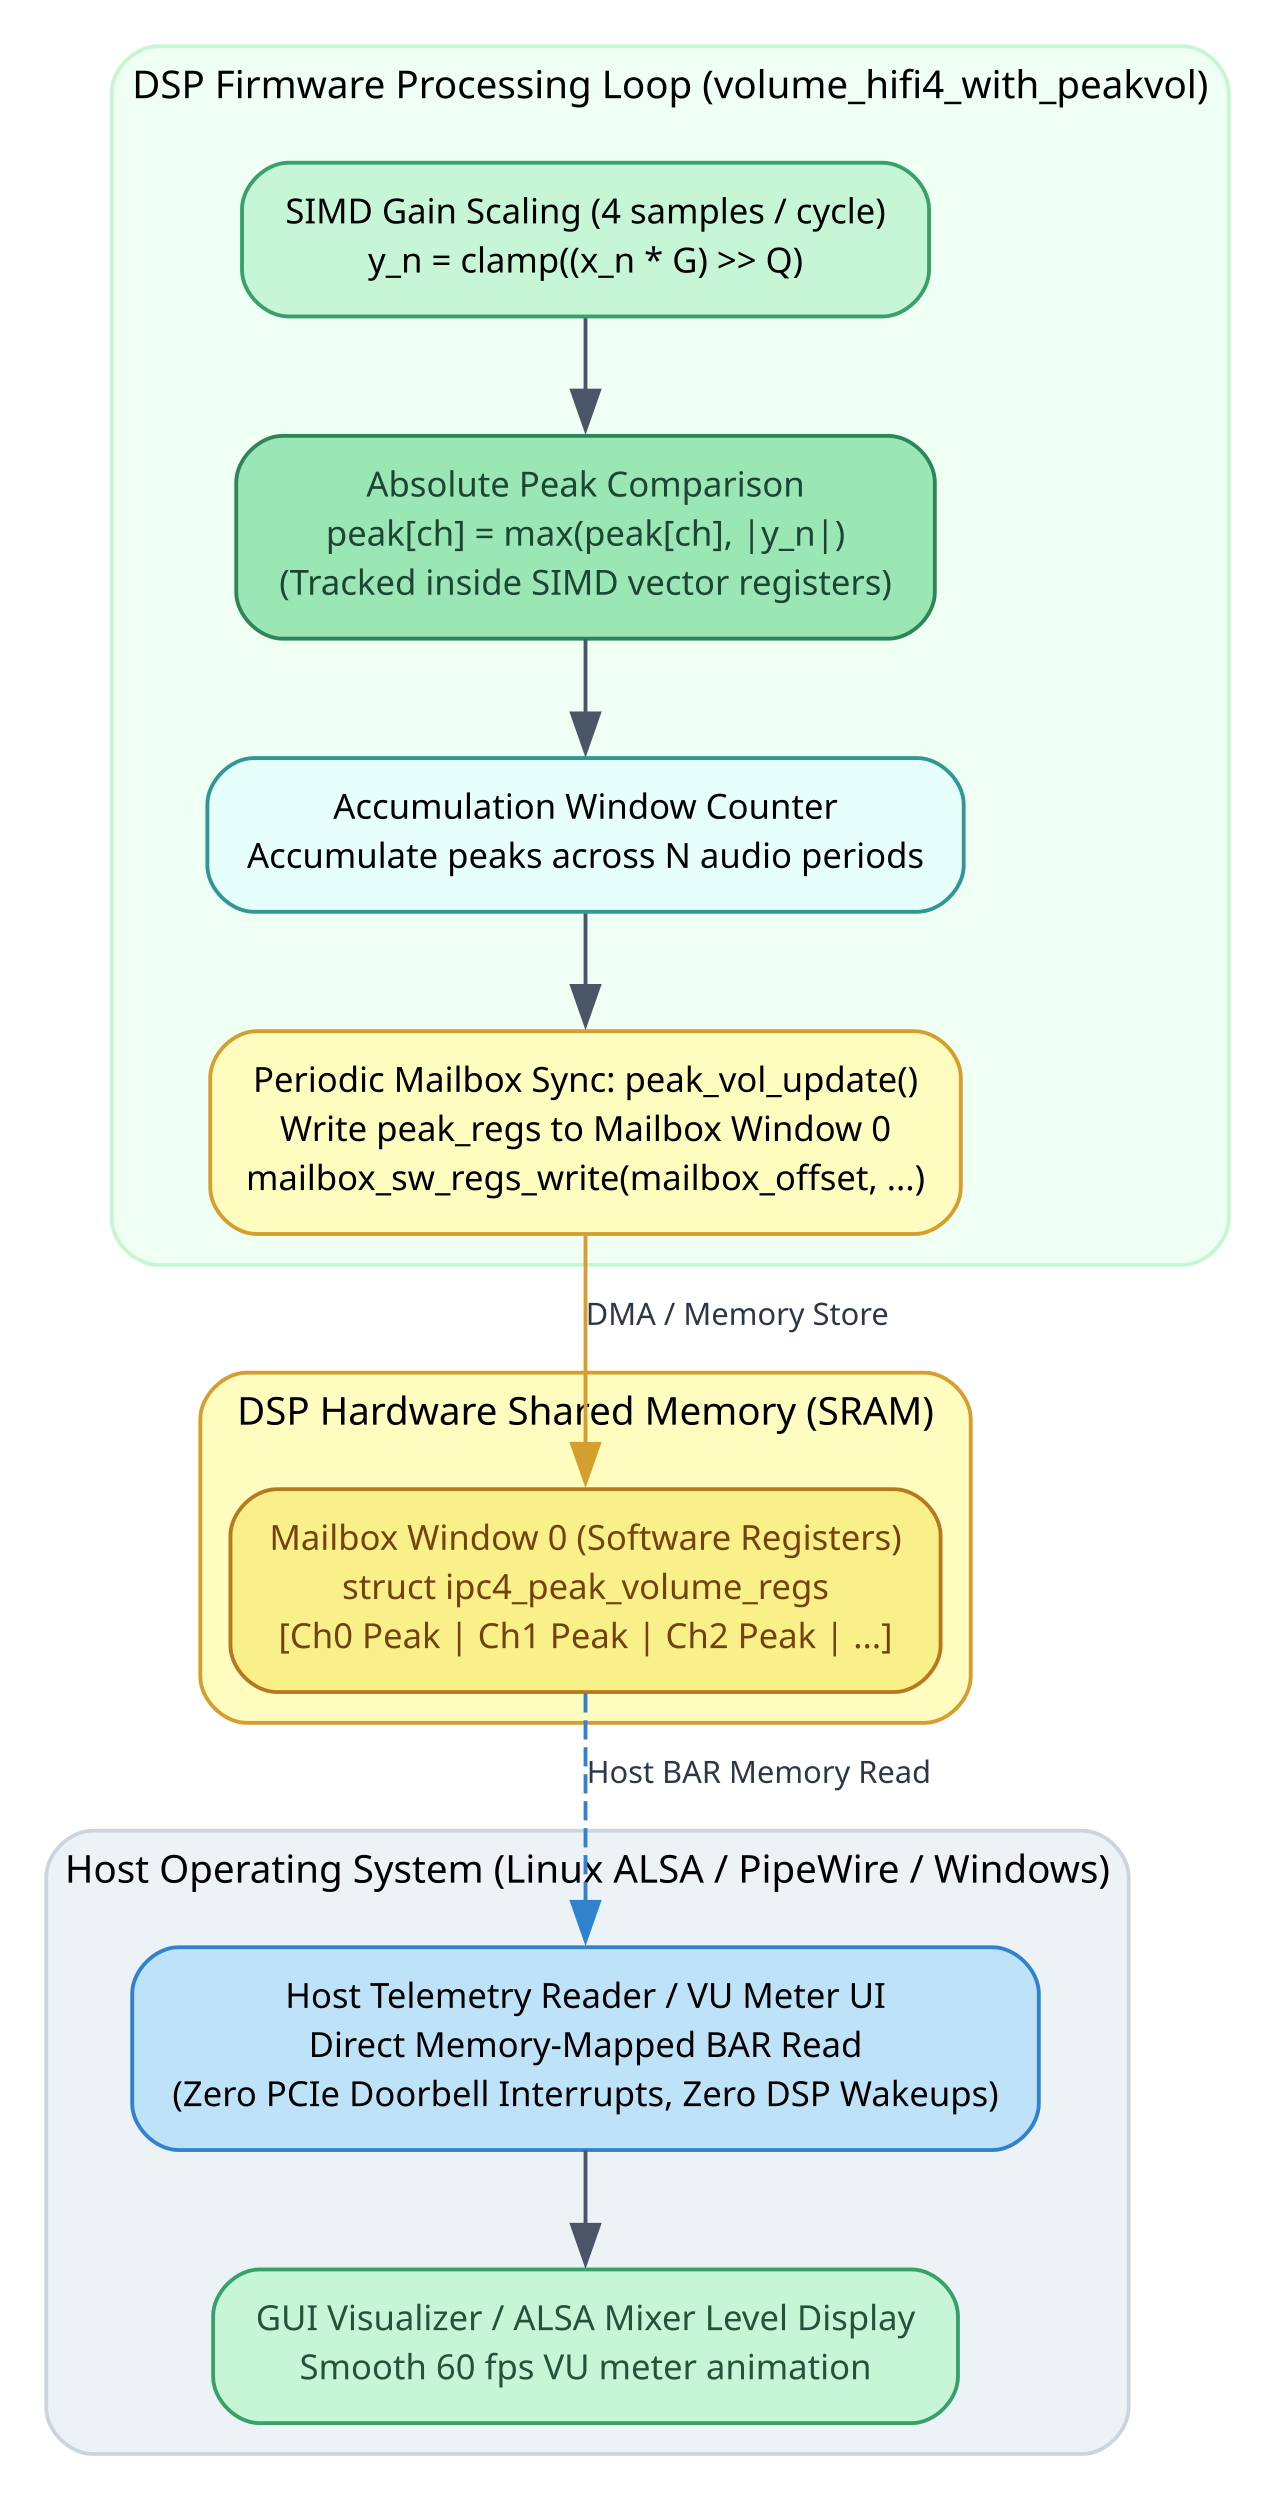
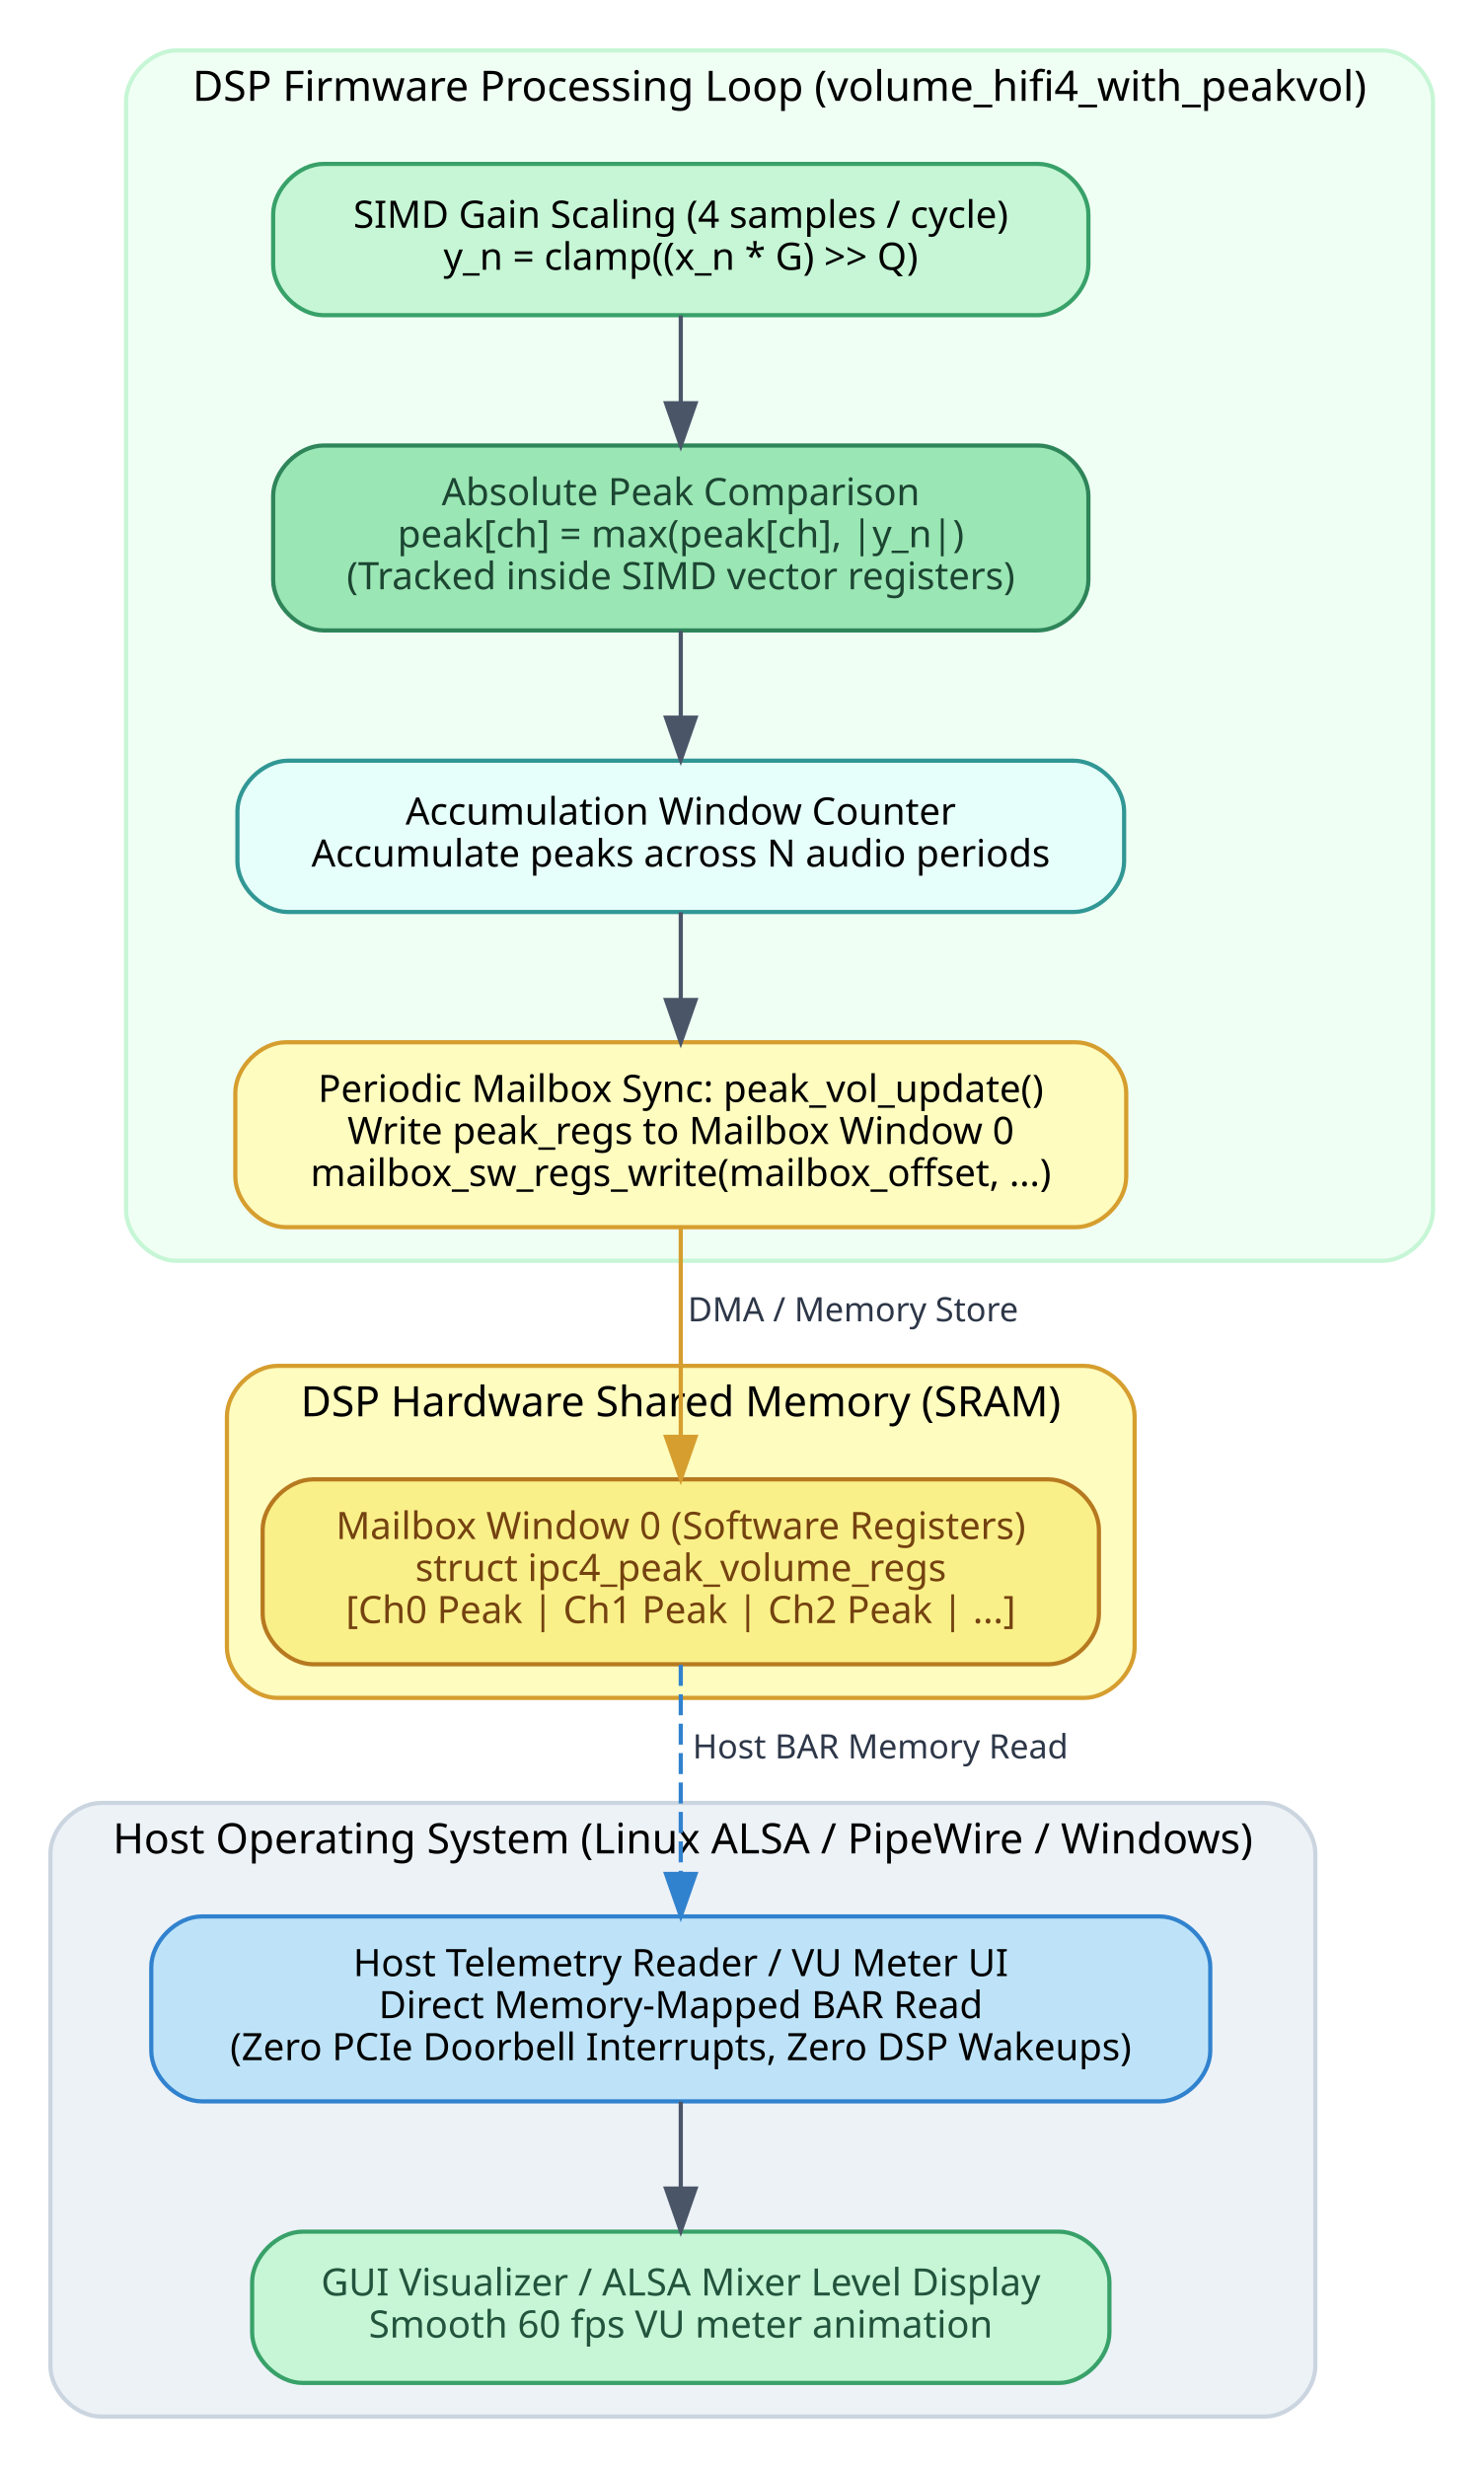
- <svg xmlns="http://www.w3.org/2000/svg" width="331pt" height="649pt" viewBox="0.00 0.00 331.00 649.00">
-   <g id="graph0" class="graph" transform="scale(1 1) rotate(0) translate(4 645.05)">
+ <svg xmlns="http://www.w3.org/2000/svg" width="353pt" height="587pt" viewBox="0.00 0.00 353.00 587.00">
+   <g id="graph0" class="graph" transform="scale(1 1) rotate(0) translate(4 583)">
    <g id="clust1" class="cluster">
-       <path fill="#f0fff4" stroke="#c6f6d5" d="M37,-316.7C37,-316.7 303,-316.7 303,-316.7 309,-316.7 315,-322.7 315,-328.7 315,-328.7 315,-621.05 315,-621.05 315,-627.05 309,-633.05 303,-633.05 303,-633.05 37,-633.05 37,-633.05 31,-633.05 25,-627.05 25,-621.05 25,-621.05 25,-328.7 25,-328.7 25,-322.7 31,-316.7 37,-316.7" />
-       <text xml:space="preserve" text-anchor="middle" x="170" y="-619.55" font-family="verdana" font-size="10.00">DSP Firmware Processing Loop (volume_hifi4_with_peakvol)</text>
+       <path fill="#f0fff4" stroke="#c6f6d5" d="M38,-283C38,-283 325,-283 325,-283 331,-283 337,-289 337,-295 337,-295 337,-559 337,-559 337,-565 331,-571 325,-571 325,-571 38,-571 38,-571 32,-571 26,-565 26,-559 26,-559 26,-295 26,-295 26,-289 32,-283 38,-283" />
+       <text text-anchor="middle" x="181.5" y="-559" font-family="verdana" font-size="10.00">DSP Firmware Processing Loop (volume_hifi4_with_peakvol)</text>
    </g>
    <g id="clust2" class="cluster">
-       <path fill="#fefcbf" stroke="#d69e2e" d="M60,-197.8C60,-197.8 236,-197.8 236,-197.8 242,-197.8 248,-203.8 248,-209.8 248,-209.8 248,-276.7 248,-276.7 248,-282.7 242,-288.7 236,-288.7 236,-288.7 60,-288.7 60,-288.7 54,-288.7 48,-282.7 48,-276.7 48,-276.7 48,-209.8 48,-209.8 48,-203.8 54,-197.8 60,-197.8" />
-       <text xml:space="preserve" text-anchor="middle" x="148" y="-275.2" font-family="verdana" font-size="10.00">DSP Hardware Shared Memory (SRAM)</text>
+       <path fill="#fefcbf" stroke="#d69e2e" d="M62,-179C62,-179 254,-179 254,-179 260,-179 266,-185 266,-191 266,-191 266,-246 266,-246 266,-252 260,-258 254,-258 254,-258 62,-258 62,-258 56,-258 50,-252 50,-246 50,-246 50,-191 50,-191 50,-185 56,-179 62,-179" />
+       <text text-anchor="middle" x="158" y="-246" font-family="verdana" font-size="10.00">DSP Hardware Shared Memory (SRAM)</text>
    </g>
    <g id="clust3" class="cluster">
-       <path fill="#edf2f7" stroke="#cbd5e0" d="M20,-8C20,-8 277,-8 277,-8 283,-8 289,-14 289,-20 289,-20 289,-157.8 289,-157.8 289,-163.8 283,-169.8 277,-169.8 277,-169.8 20,-169.8 20,-169.8 14,-169.8 8,-163.8 8,-157.8 8,-157.8 8,-20 8,-20 8,-14 14,-8 20,-8" />
-       <text xml:space="preserve" text-anchor="middle" x="148.5" y="-156.3" font-family="verdana" font-size="10.00">Host Operating System (Linux ALSA / PipeWire / Windows)</text>
+       <path fill="#edf2f7" stroke="#cbd5e0" d="M20,-8C20,-8 297,-8 297,-8 303,-8 309,-14 309,-20 309,-20 309,-142 309,-142 309,-148 303,-154 297,-154 297,-154 20,-154 20,-154 14,-154 8,-148 8,-142 8,-142 8,-20 8,-20 8,-14 14,-8 20,-8" />
+       <text text-anchor="middle" x="158.5" y="-142" font-family="verdana" font-size="10.00">Host Operating System (Linux ALSA / PipeWire / Windows)</text>
    </g>
    <g id="node1" class="node">
-       <path fill="#c6f6d5" stroke="#38a169" d="M225.18,-602.8C225.18,-602.8 70.82,-602.8 70.82,-602.8 64.82,-602.8 58.83,-596.8 58.83,-590.8 58.83,-590.8 58.83,-574.9 58.83,-574.9 58.83,-568.9 64.83,-562.9 70.83,-562.9 70.83,-562.9 225.18,-562.9 225.18,-562.9 231.18,-562.9 237.18,-568.9 237.18,-574.9 237.18,-574.9 237.18,-590.8 237.18,-590.8 237.18,-596.8 231.18,-602.8 225.18,-602.8" />
-       <text xml:space="preserve" text-anchor="middle" x="148" y="-587.05" font-family="verdana" font-size="9.00">SIMD Gain Scaling (4 samples / cycle)</text>
-       <text xml:space="preserve" text-anchor="middle" x="148" y="-574.3" font-family="verdana" font-size="9.00">y_n = clamp((x_n * G) &gt;&gt; Q)</text>
+       <path fill="#c6f6d5" stroke="#38a169" d="M243,-544C243,-544 73,-544 73,-544 67,-544 61,-538 61,-532 61,-532 61,-520 61,-520 61,-514 67,-508 73,-508 73,-508 243,-508 243,-508 249,-508 255,-514 255,-520 255,-520 255,-532 255,-532 255,-538 249,-544 243,-544" />
+       <text text-anchor="middle" x="158" y="-528.8" font-family="verdana" font-size="9.00">SIMD Gain Scaling (4 samples / cycle)</text>
+       <text text-anchor="middle" x="158" y="-518.8" font-family="verdana" font-size="9.00">y_n = clamp((x_n * G) &gt;&gt; Q)</text>
    </g>
    <g id="node2" class="node">
-       <path fill="#9ae6b4" stroke="#2f855a" d="M226.68,-531.9C226.68,-531.9 69.32,-531.9 69.32,-531.9 63.32,-531.9 57.33,-525.9 57.33,-519.9 57.33,-519.9 57.33,-491.25 57.33,-491.25 57.33,-485.25 63.33,-479.25 69.33,-479.25 69.33,-479.25 226.68,-479.25 226.68,-479.25 232.68,-479.25 238.68,-485.25 238.68,-491.25 238.68,-491.25 238.68,-519.9 238.68,-519.9 238.68,-525.9 232.68,-531.9 226.68,-531.9" />
-       <text xml:space="preserve" text-anchor="middle" x="148" y="-516.15" font-family="verdana" font-size="9.00" fill="#1c4532">Absolute Peak Comparison</text>
-       <text xml:space="preserve" text-anchor="middle" x="148" y="-503.4" font-family="verdana" font-size="9.00" fill="#1c4532">peak[ch] = max(peak[ch], |y_n|)</text>
-       <text xml:space="preserve" text-anchor="middle" x="148" y="-490.65" font-family="verdana" font-size="9.00" fill="#1c4532">(Tracked inside SIMD vector registers)</text>
+       <path fill="#9ae6b4" stroke="#2f855a" d="M243,-477C243,-477 73,-477 73,-477 67,-477 61,-471 61,-465 61,-465 61,-445 61,-445 61,-439 67,-433 73,-433 73,-433 243,-433 243,-433 249,-433 255,-439 255,-445 255,-445 255,-465 255,-465 255,-471 249,-477 243,-477" />
+       <text text-anchor="middle" x="158" y="-462.8" font-family="verdana" font-size="9.00" fill="#1c4532">Absolute Peak Comparison</text>
+       <text text-anchor="middle" x="158" y="-452.8" font-family="verdana" font-size="9.00" fill="#1c4532">peak[ch] = max(peak[ch], |y_n|)</text>
+       <text text-anchor="middle" x="158" y="-442.8" font-family="verdana" font-size="9.00" fill="#1c4532">(Tracked inside SIMD vector registers)</text>
    </g>
    <g id="edge1" class="edge">
-       <path fill="none" stroke="#4a5568" d="M148,-562.46C148,-556.55 148,-549.84 148,-543.17" />
-       <polygon fill="#4a5568" stroke="#4a5568" points="151.5,-543.66 148,-533.66 144.5,-543.66 151.5,-543.66" />
+       <path fill="none" stroke="#4a5568" d="M158,-507.94C158,-501.67 158,-494.35 158,-487.22" />
+       <polygon fill="#4a5568" stroke="#4a5568" points="161.5,-487.05 158,-477.05 154.5,-487.05 161.5,-487.05" />
    </g>
    <g id="node3" class="node">
-       <path fill="#e6fffa" stroke="#319795" d="M234.18,-448.25C234.18,-448.25 61.82,-448.25 61.82,-448.25 55.82,-448.25 49.83,-442.25 49.83,-436.25 49.83,-436.25 49.83,-420.35 49.83,-420.35 49.83,-414.35 55.83,-408.35 61.83,-408.35 61.83,-408.35 234.18,-408.35 234.18,-408.35 240.18,-408.35 246.18,-414.35 246.18,-420.35 246.18,-420.35 246.18,-436.25 246.18,-436.25 246.18,-442.25 240.18,-448.25 234.18,-448.25" />
-       <text xml:space="preserve" text-anchor="middle" x="148" y="-432.5" font-family="verdana" font-size="9.00">Accumulation Window Counter</text>
-       <text xml:space="preserve" text-anchor="middle" x="148" y="-419.75" font-family="verdana" font-size="9.00">Accumulate peaks across N audio periods</text>
+       <path fill="#e6fffa" stroke="#319795" d="M251.5,-402C251.5,-402 64.5,-402 64.5,-402 58.5,-402 52.5,-396 52.5,-390 52.5,-390 52.5,-378 52.5,-378 52.5,-372 58.5,-366 64.5,-366 64.5,-366 251.5,-366 251.5,-366 257.5,-366 263.5,-372 263.5,-378 263.5,-378 263.5,-390 263.5,-390 263.5,-396 257.5,-402 251.5,-402" />
+       <text text-anchor="middle" x="158" y="-386.8" font-family="verdana" font-size="9.00">Accumulation Window Counter</text>
+       <text text-anchor="middle" x="158" y="-376.8" font-family="verdana" font-size="9.00">Accumulate peaks across N audio periods</text>
    </g>
    <g id="edge2" class="edge">
-       <path fill="none" stroke="#4a5568" d="M148,-479.09C148,-472.8 148,-466 148,-459.51" />
-       <polygon fill="#4a5568" stroke="#4a5568" points="151.5,-459.85 148,-449.85 144.5,-459.85 151.5,-459.85" />
+       <path fill="none" stroke="#4a5568" d="M158,-432.92C158,-426.47 158,-419.28 158,-412.47" />
+       <polygon fill="#4a5568" stroke="#4a5568" points="161.5,-412.24 158,-402.24 154.5,-412.24 161.5,-412.24" />
    </g>
    <g id="node4" class="node">
-       <path fill="#fefcbf" stroke="#d69e2e" d="M233.43,-377.35C233.43,-377.35 62.57,-377.35 62.57,-377.35 56.57,-377.35 50.58,-371.35 50.58,-365.35 50.58,-365.35 50.58,-336.7 50.58,-336.7 50.58,-330.7 56.58,-324.7 62.58,-324.7 62.58,-324.7 233.43,-324.7 233.43,-324.7 239.43,-324.7 245.43,-330.7 245.43,-336.7 245.43,-336.7 245.43,-365.35 245.43,-365.35 245.43,-371.35 239.43,-377.35 233.43,-377.35" />
-       <text xml:space="preserve" text-anchor="middle" x="148" y="-361.6" font-family="verdana" font-size="9.00">Periodic Mailbox Sync: peak_vol_update()</text>
-       <text xml:space="preserve" text-anchor="middle" x="148" y="-348.85" font-family="verdana" font-size="9.00">Write peak_regs to Mailbox Window 0</text>
-       <text xml:space="preserve" text-anchor="middle" x="148" y="-336.1" font-family="verdana" font-size="9.00">mailbox_sw_regs_write(mailbox_offset, ...)</text>
+       <path fill="#fefcbf" stroke="#d69e2e" d="M252,-335C252,-335 64,-335 64,-335 58,-335 52,-329 52,-323 52,-323 52,-303 52,-303 52,-297 58,-291 64,-291 64,-291 252,-291 252,-291 258,-291 264,-297 264,-303 264,-303 264,-323 264,-323 264,-329 258,-335 252,-335" />
+       <text text-anchor="middle" x="158" y="-320.8" font-family="verdana" font-size="9.00">Periodic Mailbox Sync: peak_vol_update()</text>
+       <text text-anchor="middle" x="158" y="-310.8" font-family="verdana" font-size="9.00">Write peak_regs to Mailbox Window 0</text>
+       <text text-anchor="middle" x="158" y="-300.8" font-family="verdana" font-size="9.00">mailbox_sw_regs_write(mailbox_offset, ...)</text>
    </g>
    <g id="edge3" class="edge">
-       <path fill="none" stroke="#4a5568" d="M148,-407.91C148,-402 148,-395.29 148,-388.62" />
-       <polygon fill="#4a5568" stroke="#4a5568" points="151.5,-389.11 148,-379.11 144.5,-389.11 151.5,-389.11" />
+       <path fill="none" stroke="#4a5568" d="M158,-365.94C158,-359.67 158,-352.35 158,-345.22" />
+       <polygon fill="#4a5568" stroke="#4a5568" points="161.5,-345.05 158,-335.05 154.5,-345.05 161.5,-345.05" />
    </g>
    <g id="node5" class="node">
-       <path fill="#faf089" stroke="#b7791f" d="M228.18,-258.45C228.18,-258.45 67.82,-258.45 67.82,-258.45 61.82,-258.45 55.83,-252.45 55.83,-246.45 55.83,-246.45 55.83,-217.8 55.83,-217.8 55.83,-211.8 61.83,-205.8 67.83,-205.8 67.83,-205.8 228.18,-205.8 228.18,-205.8 234.18,-205.8 240.18,-211.8 240.18,-217.8 240.18,-217.8 240.18,-246.45 240.18,-246.45 240.18,-252.45 234.18,-258.45 228.18,-258.45" />
-       <text xml:space="preserve" text-anchor="middle" x="148" y="-242.7" font-family="verdana" font-size="9.00" fill="#744210">Mailbox Window 0 (Software Registers)</text>
-       <text xml:space="preserve" text-anchor="middle" x="148" y="-229.95" font-family="verdana" font-size="9.00" fill="#744210">struct ipc4_peak_volume_regs</text>
-       <text xml:space="preserve" text-anchor="middle" x="148" y="-217.2" font-family="verdana" font-size="9.00" fill="#744210">[Ch0 Peak | Ch1 Peak | Ch2 Peak | ...]</text>
+       <path fill="#faf089" stroke="#b7791f" d="M245.5,-231C245.5,-231 70.5,-231 70.5,-231 64.5,-231 58.5,-225 58.5,-219 58.5,-219 58.5,-199 58.5,-199 58.5,-193 64.5,-187 70.5,-187 70.5,-187 245.5,-187 245.5,-187 251.5,-187 257.5,-193 257.5,-199 257.5,-199 257.5,-219 257.5,-219 257.5,-225 251.5,-231 245.5,-231" />
+       <text text-anchor="middle" x="158" y="-216.8" font-family="verdana" font-size="9.00" fill="#744210">Mailbox Window 0 (Software Registers)</text>
+       <text text-anchor="middle" x="158" y="-206.8" font-family="verdana" font-size="9.00" fill="#744210">struct ipc4_peak_volume_regs</text>
+       <text text-anchor="middle" x="158" y="-196.8" font-family="verdana" font-size="9.00" fill="#744210">[Ch0 Peak | Ch1 Peak | Ch2 Peak | ...]</text>
    </g>
    <g id="edge5" class="edge">
-       <path fill="none" stroke="#d69e2e" d="M148,-324.37C148,-308.46 148,-287.75 148,-270.09" />
-       <polygon fill="#d69e2e" stroke="#d69e2e" points="151.5,-270.23 148,-260.23 144.5,-270.23 151.5,-270.23" />
-       <text xml:space="preserve" text-anchor="middle" x="187.38" y="-301.1" font-family="verdana" font-size="8.00" fill="#2d3748">DMA / Memory Store</text>
+       <path fill="none" stroke="#d69e2e" d="M158,-290.87C158,-276.51 158,-257.27 158,-241.16" />
+       <polygon fill="#d69e2e" stroke="#d69e2e" points="161.5,-241.11 158,-231.11 154.5,-241.11 161.5,-241.11" />
+       <text text-anchor="middle" x="199" y="-268.6" font-family="verdana" font-size="8.00" fill="#2d3748">DMA / Memory Store</text>
    </g>
    <g id="node6" class="node">
-       <path fill="#bee3f8" stroke="#3182ce" d="M253.68,-139.55C253.68,-139.55 42.32,-139.55 42.32,-139.55 36.32,-139.55 30.32,-133.55 30.32,-127.55 30.32,-127.55 30.32,-98.9 30.32,-98.9 30.32,-92.9 36.32,-86.9 42.32,-86.9 42.32,-86.9 253.68,-86.9 253.68,-86.9 259.68,-86.9 265.68,-92.9 265.68,-98.9 265.68,-98.9 265.68,-127.55 265.68,-127.55 265.68,-133.55 259.68,-139.55 253.68,-139.55" />
-       <text xml:space="preserve" text-anchor="middle" x="148" y="-123.8" font-family="verdana" font-size="9.00">Host Telemetry Reader / VU Meter UI</text>
-       <text xml:space="preserve" text-anchor="middle" x="148" y="-111.05" font-family="verdana" font-size="9.00">Direct Memory-Mapped BAR Read</text>
-       <text xml:space="preserve" text-anchor="middle" x="148" y="-98.3" font-family="verdana" font-size="9.00">(Zero PCIe Doorbell Interrupts, Zero DSP Wakeups)</text>
+       <path fill="#bee3f8" stroke="#3182ce" d="M272,-127C272,-127 44,-127 44,-127 38,-127 32,-121 32,-115 32,-115 32,-95 32,-95 32,-89 38,-83 44,-83 44,-83 272,-83 272,-83 278,-83 284,-89 284,-95 284,-95 284,-115 284,-115 284,-121 278,-127 272,-127" />
+       <text text-anchor="middle" x="158" y="-112.8" font-family="verdana" font-size="9.00">Host Telemetry Reader / VU Meter UI</text>
+       <text text-anchor="middle" x="158" y="-102.8" font-family="verdana" font-size="9.00">Direct Memory-Mapped BAR Read</text>
+       <text text-anchor="middle" x="158" y="-92.8" font-family="verdana" font-size="9.00">(Zero PCIe Doorbell Interrupts, Zero DSP Wakeups)</text>
    </g>
    <g id="edge6" class="edge">
-       <path fill="none" stroke="#3182ce" stroke-dasharray="5,2" d="M148,-205.47C148,-189.56 148,-168.85 148,-151.19" />
-       <polygon fill="#3182ce" stroke="#3182ce" points="151.5,-151.33 148,-141.33 144.5,-151.33 151.5,-151.33" />
-       <text xml:space="preserve" text-anchor="middle" x="193" y="-182.2" font-family="verdana" font-size="8.00" fill="#2d3748">Host BAR Memory Read</text>
+       <path fill="none" stroke="#3182ce" stroke-dasharray="5,2" d="M158,-186.87C158,-172.51 158,-153.27 158,-137.16" />
+       <polygon fill="#3182ce" stroke="#3182ce" points="161.5,-137.11 158,-127.11 154.5,-137.11 161.5,-137.11" />
+       <text text-anchor="middle" x="205.5" y="-164.6" font-family="verdana" font-size="8.00" fill="#2d3748">Host BAR Memory Read</text>
    </g>
    <g id="node7" class="node">
-       <path fill="#c6f6d5" stroke="#38a169" d="M232.68,-55.9C232.68,-55.9 63.32,-55.9 63.32,-55.9 57.32,-55.9 51.33,-49.9 51.33,-43.9 51.33,-43.9 51.33,-28 51.33,-28 51.33,-22 57.33,-16 63.33,-16 63.33,-16 232.68,-16 232.68,-16 238.68,-16 244.68,-22 244.68,-28 244.68,-28 244.68,-43.9 244.68,-43.9 244.68,-49.9 238.68,-55.9 232.68,-55.9" />
-       <text xml:space="preserve" text-anchor="middle" x="148" y="-40.15" font-family="verdana" font-size="9.00" fill="#22543d">GUI Visualizer / ALSA Mixer Level Display</text>
-       <text xml:space="preserve" text-anchor="middle" x="148" y="-27.4" font-family="verdana" font-size="9.00" fill="#22543d">Smooth 60 fps VU meter animation</text>
+       <path fill="#c6f6d5" stroke="#38a169" d="M248,-52C248,-52 68,-52 68,-52 62,-52 56,-46 56,-40 56,-40 56,-28 56,-28 56,-22 62,-16 68,-16 68,-16 248,-16 248,-16 254,-16 260,-22 260,-28 260,-28 260,-40 260,-40 260,-46 254,-52 248,-52" />
+       <text text-anchor="middle" x="158" y="-36.8" font-family="verdana" font-size="9.00" fill="#22543d">GUI Visualizer / ALSA Mixer Level Display</text>
+       <text text-anchor="middle" x="158" y="-26.8" font-family="verdana" font-size="9.00" fill="#22543d">Smooth 60 fps VU meter animation</text>
    </g>
    <g id="edge4" class="edge">
-       <path fill="none" stroke="#4a5568" d="M148,-86.74C148,-80.45 148,-73.65 148,-67.16" />
-       <polygon fill="#4a5568" stroke="#4a5568" points="151.5,-67.5 148,-57.5 144.5,-67.5 151.5,-67.5" />
+       <path fill="none" stroke="#4a5568" d="M158,-82.92C158,-76.47 158,-69.28 158,-62.47" />
+       <polygon fill="#4a5568" stroke="#4a5568" points="161.5,-62.24 158,-52.24 154.5,-62.24 161.5,-62.24" />
    </g>
  </g>
</svg>
